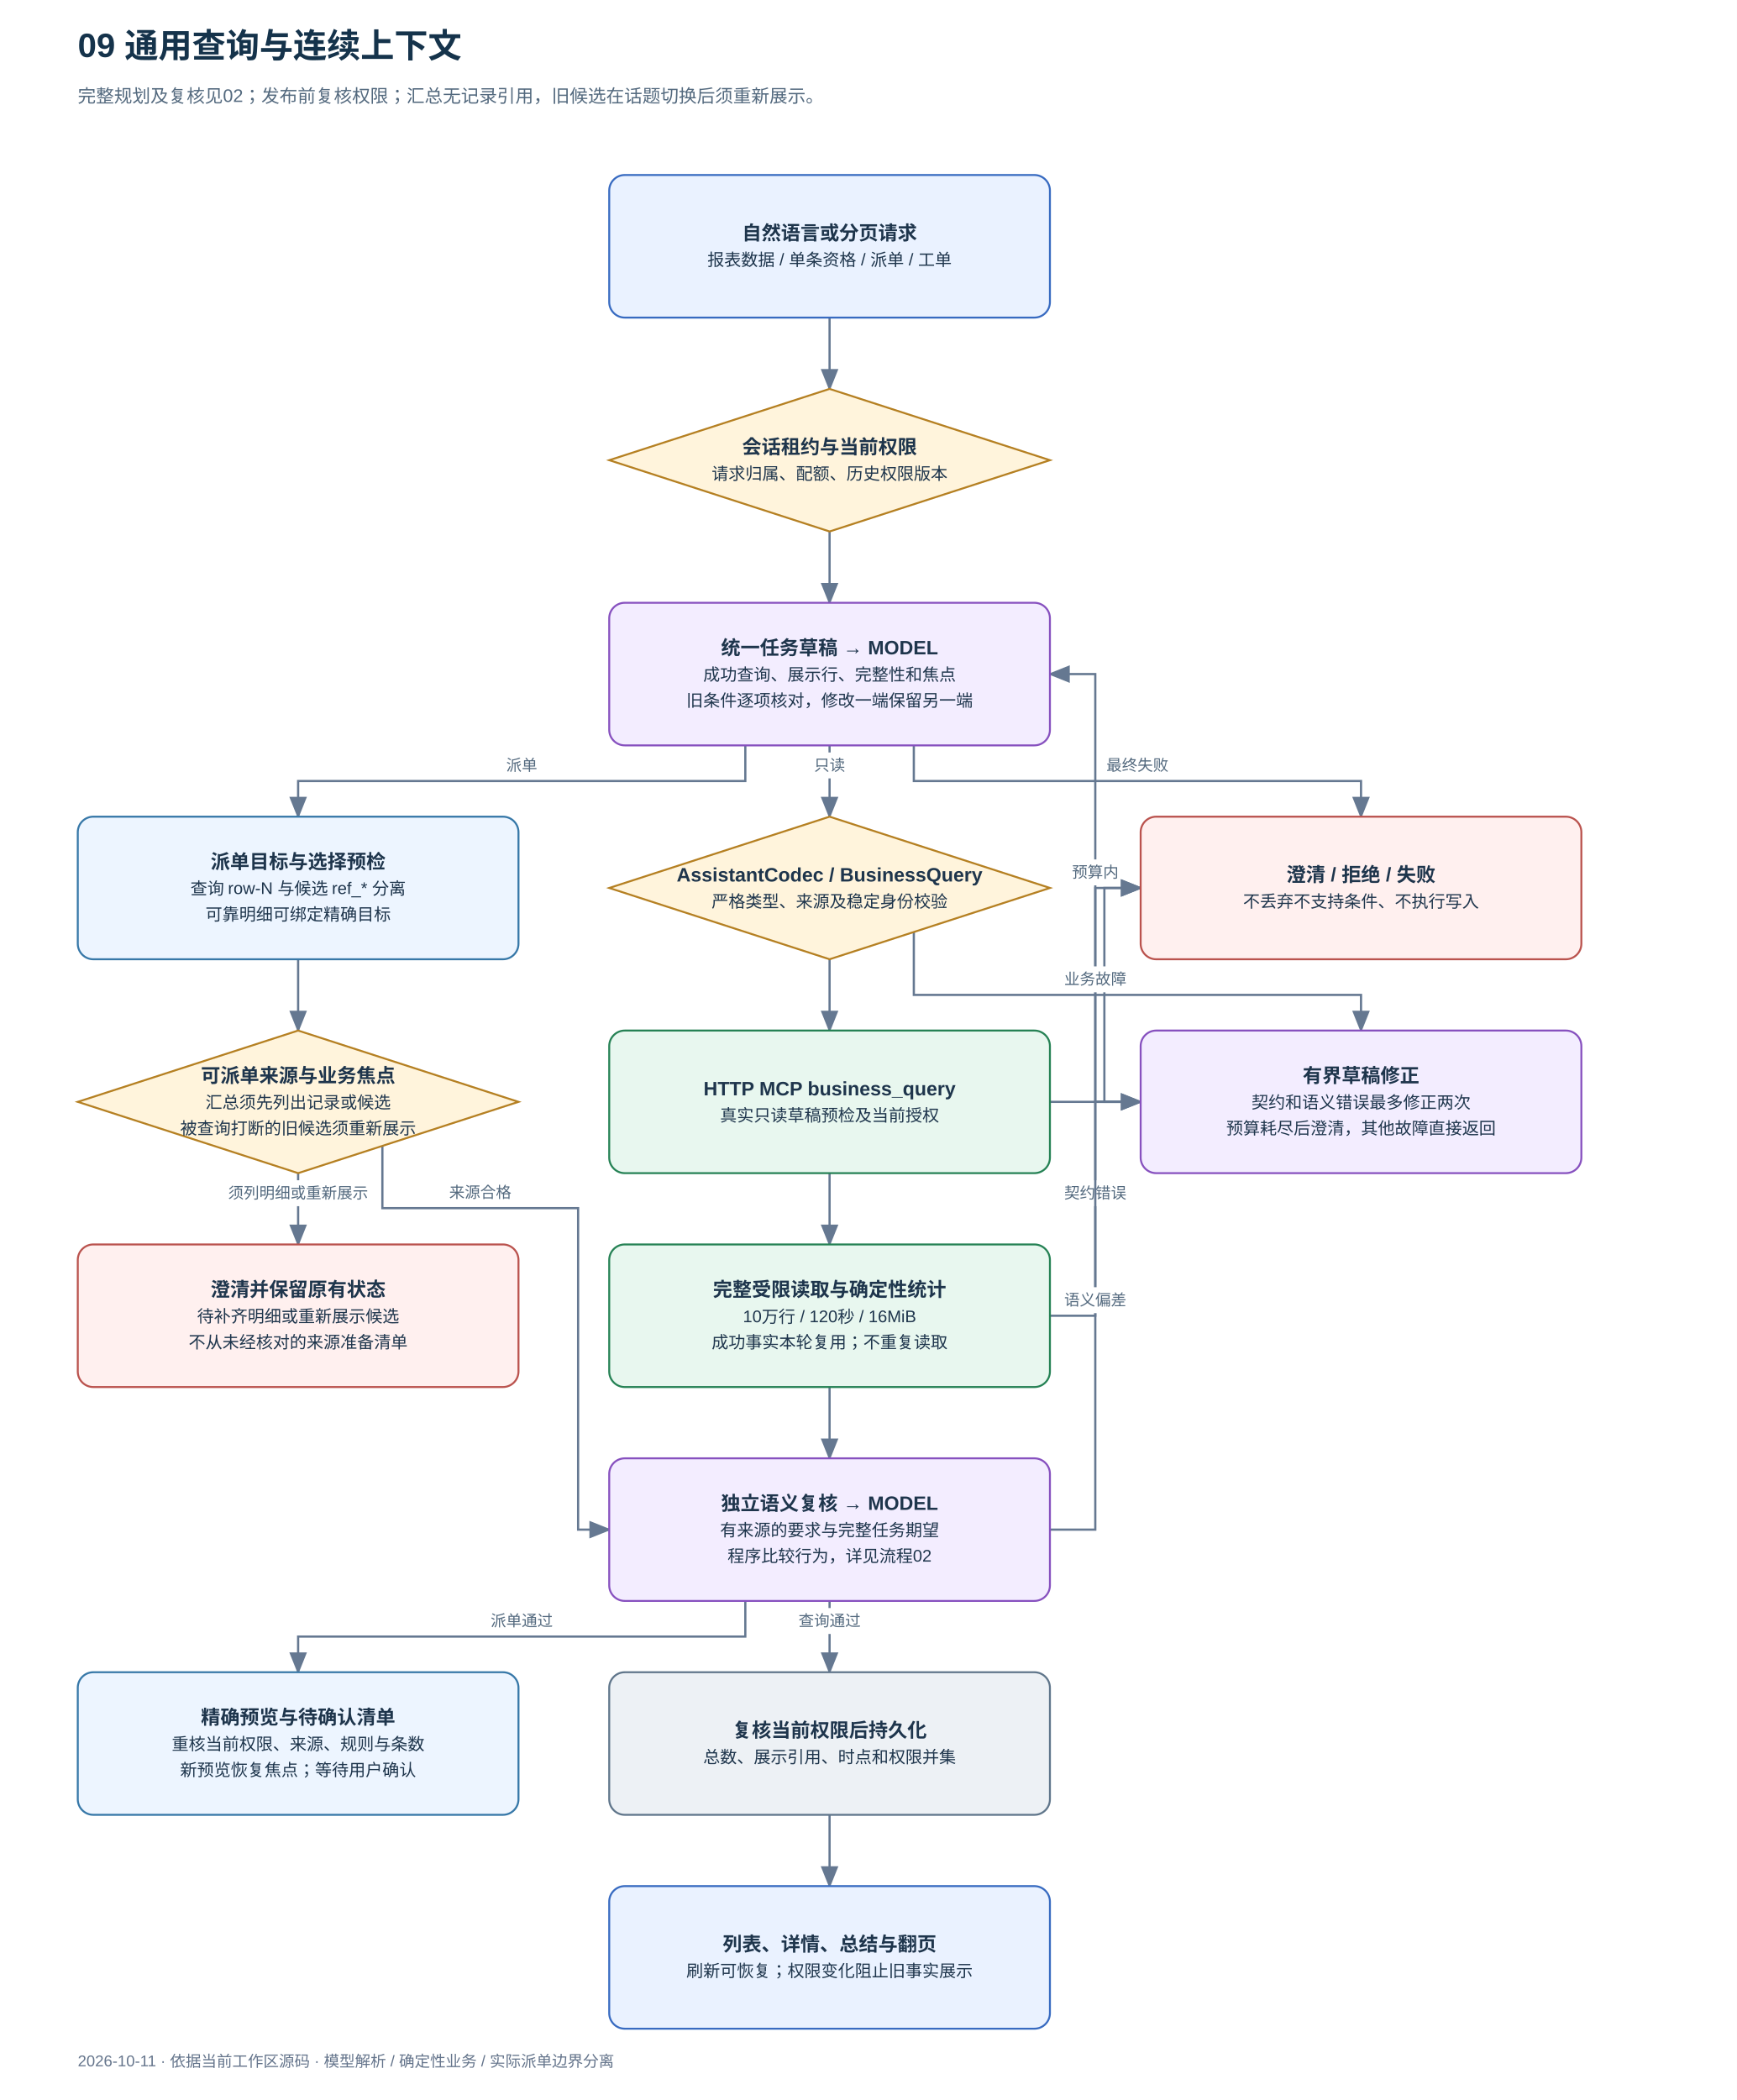
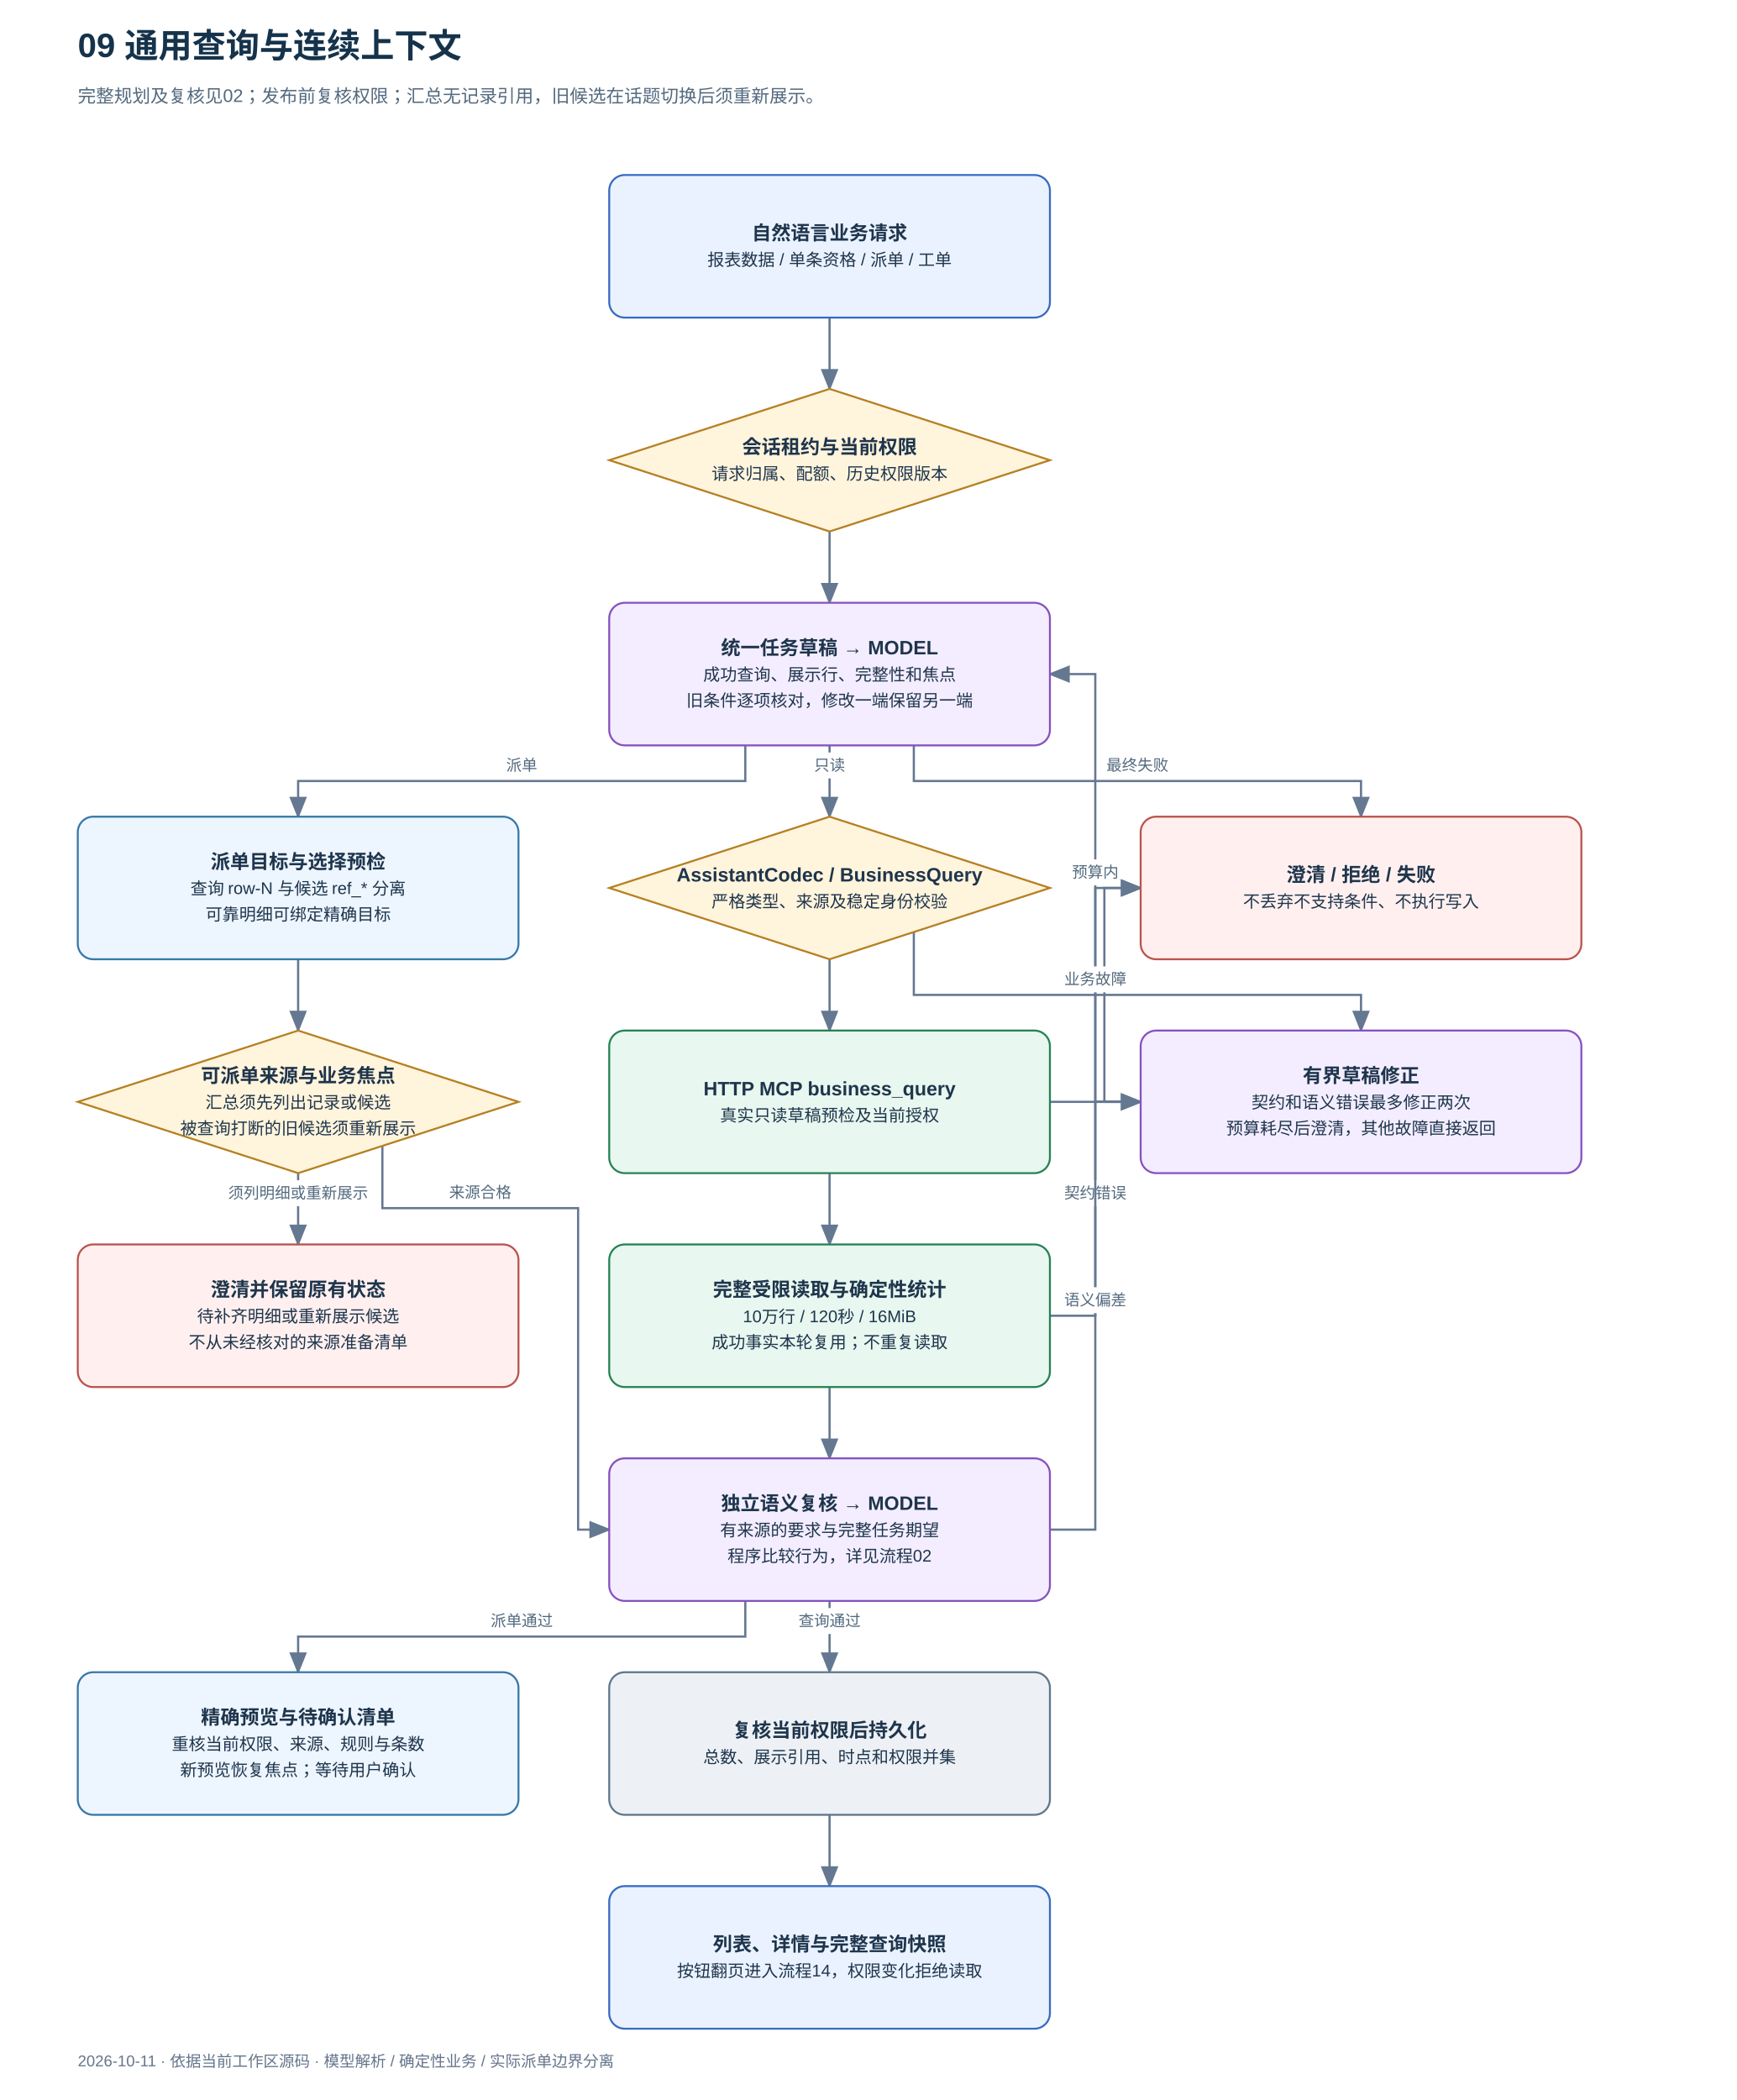
<svg xmlns="http://www.w3.org/2000/svg" width="1340" height="1620" viewBox="0 0 1340 1620" role="img" aria-label="09 通用查询与连续上下文">
  <defs>
    <marker id="arrow8" markerWidth="10" markerHeight="8" refX="9" refY="4" orient="auto">
      <path d="M0,0 L10,4 L0,8 Z" fill="#657891" />
    </marker>
  </defs>
  <rect width="100%" height="100%" fill="#fff" />
  <g font-family="Microsoft YaHei,PingFang SC,Arial,sans-serif">
    <text x="60" y="44" font-size="26" font-weight="700" fill="#15334b">09 通用查询与连续上下文</text>
    <text x="60" y="79" font-size="14" fill="#53697e">完整规划及复核见02；发布前复核权限；汇总无记录引用，旧候选在话题切换后须重新展示。</text>
    <path d="M640,245 L640,300" fill="none" stroke="#657891" stroke-width="1.7" marker-end="url(#arrow8)" />
    <path d="M640,410 L640,465" fill="none" stroke="#657891" stroke-width="1.7" marker-end="url(#arrow8)" />
    <path d="M640,575 L640,630" fill="none" stroke="#657891" stroke-width="1.7" marker-end="url(#arrow8)" />
    <rect x="622" y="580.5" width="36" height="20" fill="white" rx="3" />
    <text x="640" y="594.5" font-size="12" text-anchor="middle" fill="#53697e">只读</text>
    <path d="M575,575 L575,602.5 L230,602.5 L230,630" fill="none" stroke="#657891" stroke-width="1.7" marker-end="url(#arrow8)" />
    <rect x="384.5" y="580.5" width="36" height="20" fill="white" rx="3" />
    <text x="402.5" y="594.5" font-size="12" text-anchor="middle" fill="#53697e">派单</text>
    <path d="M705,575 L705,602.5 L1050,602.5 L1050,630" fill="none" stroke="#657891" stroke-width="1.7" marker-end="url(#arrow8)" />
    <rect x="846.5" y="580.5" width="62" height="20" fill="white" rx="3" />
    <text x="877.5" y="594.5" font-size="12" text-anchor="middle" fill="#53697e">最终失败</text>
    <path d="M640,740 L640,795" fill="none" stroke="#657891" stroke-width="1.7" marker-end="url(#arrow8)" />
    <path d="M640,905 L640,960" fill="none" stroke="#657891" stroke-width="1.7" marker-end="url(#arrow8)" />
    <path d="M640,1400 L640,1455" fill="none" stroke="#657891" stroke-width="1.7" marker-end="url(#arrow8)" />
    <path d="M705,718.971 L705,767.5 L1050,767.5 L1050,795" fill="none" stroke="#657891" stroke-width="1.7" marker-end="url(#arrow8)" />
    <path d="M810,1015 L845,1015 L845,850 L880,850" fill="none" stroke="#657891" stroke-width="1.7" marker-end="url(#arrow8)" />
    <rect x="814" y="910.5" width="62" height="20" fill="white" rx="3" />
    <text x="845" y="924.5" font-size="12" text-anchor="middle" fill="#53697e">契约错误</text>
    <path d="M880,850 L845,850 L845,520 L810,520" fill="none" stroke="#657891" stroke-width="1.7" marker-end="url(#arrow8)" />
    <rect x="820.5" y="663" width="49" height="20" fill="white" rx="3" />
    <text x="845" y="677" font-size="12" text-anchor="middle" fill="#53697e">预算内</text>
    <path d="M880,850 L852,850 L852,685 L880,685" fill="none" stroke="#657891" stroke-width="1.7" marker-end="url(#arrow8)" />
    <path d="M640,1070 L640,1125" fill="none" stroke="#657891" stroke-width="1.7" marker-end="url(#arrow8)" />
    <path d="M230,740 L230,795" fill="none" stroke="#657891" stroke-width="1.7" marker-end="url(#arrow8)" />
    <path d="M295,883.971 L295,932 L446,932 L446,1180 L470,1180" fill="none" stroke="#657891" stroke-width="1.7" marker-end="url(#arrow8)" />
    <rect x="339.5" y="910" width="62" height="20" fill="white" rx="3" />
    <text x="370.5" y="924" font-size="12" text-anchor="middle" fill="#53697e">来源合格</text>
    <path d="M230,905 L230,960" fill="none" stroke="#657891" stroke-width="1.7" marker-end="url(#arrow8)" />
    <rect x="166.5" y="910.5" width="127" height="20" fill="white" rx="3" />
    <text x="230" y="924.5" font-size="12" text-anchor="middle" fill="#53697e">须列明细或重新展示</text>
    <path d="M640,1235 L640,1290" fill="none" stroke="#657891" stroke-width="1.7" marker-end="url(#arrow8)" />
    <rect x="609" y="1240.5" width="62" height="20" fill="white" rx="3" />
    <text x="640" y="1254.5" font-size="12" text-anchor="middle" fill="#53697e">查询通过</text>
    <path d="M575,1235 L575,1262.5 L230,1262.5 L230,1290" fill="none" stroke="#657891" stroke-width="1.7" marker-end="url(#arrow8)" />
    <rect x="371.5" y="1240.5" width="62" height="20" fill="white" rx="3" />
    <text x="402.5" y="1254.5" font-size="12" text-anchor="middle" fill="#53697e">派单通过</text>
    <path d="M810,1180 L845,1180 L845,850 L880,850" fill="none" stroke="#657891" stroke-width="1.7" marker-end="url(#arrow8)" />
    <rect x="814" y="993" width="62" height="20" fill="white" rx="3" />
    <text x="845" y="1007" font-size="12" text-anchor="middle" fill="#53697e">语义偏差</text>
    <path d="M810,850 L845,850 L845,685 L880,685" fill="none" stroke="#657891" stroke-width="1.7" marker-end="url(#arrow8)" />
    <rect x="814" y="745.5" width="62" height="20" fill="white" rx="3" />
    <text x="845" y="759.5" font-size="12" text-anchor="middle" fill="#53697e">业务故障</text>
    <rect x="470" y="135" width="340" height="110" rx="12" fill="#eaf2ff" stroke="#386bc1" stroke-width="1.5" />
-     <text x="640" y="185" text-anchor="middle" font-size="15" font-weight="700" fill="#1e354c">自然语言或分页请求</text>
+     <text x="640" y="185" text-anchor="middle" font-size="15" font-weight="700" fill="#1e354c">自然语言业务请求</text>
    <text x="640" y="205" text-anchor="middle" font-size="13" font-weight="400" fill="#1e354c">报表数据 / 单条资格 / 派单 / 工单</text>
    <polygon points="640,300 810,355 640,410 470,355" fill="#fff4dc" stroke="#b58022" stroke-width="1.5" />
    <text x="640" y="350" text-anchor="middle" font-size="15" font-weight="700" fill="#1e354c">会话租约与当前权限</text>
    <text x="640" y="370" text-anchor="middle" font-size="13" font-weight="400" fill="#1e354c">请求归属、配额、历史权限版本</text>
    <rect x="470" y="465" width="340" height="110" rx="12" fill="#f3edff" stroke="#8751bf" stroke-width="1.5" />
    <text x="640" y="505" text-anchor="middle" font-size="15" font-weight="700" fill="#1e354c">统一任务草稿 → MODEL</text>
    <text x="640" y="525" text-anchor="middle" font-size="13" font-weight="400" fill="#1e354c">成功查询、展示行、完整性和焦点</text>
    <text x="640" y="545" text-anchor="middle" font-size="13" font-weight="400" fill="#1e354c">旧条件逐项核对，修改一端保留另一端</text>
    <rect x="60" y="630" width="340" height="110" rx="12" fill="#edf5ff" stroke="#3778a8" stroke-width="1.5" />
    <text x="230" y="670" text-anchor="middle" font-size="15" font-weight="700" fill="#1e354c">派单目标与选择预检</text>
    <text x="230" y="690" text-anchor="middle" font-size="13" font-weight="400" fill="#1e354c">查询 row-N 与候选 ref_* 分离</text>
    <text x="230" y="710" text-anchor="middle" font-size="13" font-weight="400" fill="#1e354c">可靠明细可绑定精确目标</text>
    <polygon points="230,795 400,850 230,905 60,850" fill="#fff4dc" stroke="#b58022" stroke-width="1.5" />
    <text x="230" y="835" text-anchor="middle" font-size="15" font-weight="700" fill="#1e354c">可派单来源与业务焦点</text>
    <text x="230" y="855" text-anchor="middle" font-size="13" font-weight="400" fill="#1e354c">汇总须先列出记录或候选</text>
    <text x="230" y="875" text-anchor="middle" font-size="13" font-weight="400" fill="#1e354c">被查询打断的旧候选须重新展示</text>
    <rect x="60" y="960" width="340" height="110" rx="12" fill="#fff0ef" stroke="#ba534e" stroke-width="1.5" />
    <text x="230" y="1000" text-anchor="middle" font-size="15" font-weight="700" fill="#1e354c">澄清并保留原有状态</text>
    <text x="230" y="1020" text-anchor="middle" font-size="13" font-weight="400" fill="#1e354c">待补齐明细或重新展示候选</text>
    <text x="230" y="1040" text-anchor="middle" font-size="13" font-weight="400" fill="#1e354c">不从未经核对的来源准备清单</text>
    <polygon points="640,630 810,685 640,740 470,685" fill="#fff4dc" stroke="#b58022" stroke-width="1.5" />
    <text x="640" y="680" text-anchor="middle" font-size="15" font-weight="700" fill="#1e354c">AssistantCodec / BusinessQuery</text>
    <text x="640" y="700" text-anchor="middle" font-size="13" font-weight="400" fill="#1e354c">严格类型、来源及稳定身份校验</text>
    <rect x="880" y="630" width="340" height="110" rx="12" fill="#fff0ef" stroke="#ba534e" stroke-width="1.5" />
    <text x="1050" y="680" text-anchor="middle" font-size="15" font-weight="700" fill="#1e354c">澄清 / 拒绝 / 失败</text>
    <text x="1050" y="700" text-anchor="middle" font-size="13" font-weight="400" fill="#1e354c">不丢弃不支持条件、不执行写入</text>
    <rect x="470" y="795" width="340" height="110" rx="12" fill="#e8f7ef" stroke="#268255" stroke-width="1.5" />
    <text x="640" y="845" text-anchor="middle" font-size="15" font-weight="700" fill="#1e354c">HTTP MCP business_query</text>
    <text x="640" y="865" text-anchor="middle" font-size="13" font-weight="400" fill="#1e354c">真实只读草稿预检及当前授权</text>
    <rect x="470" y="960" width="340" height="110" rx="12" fill="#e8f7ef" stroke="#268255" stroke-width="1.5" />
    <text x="640" y="1000" text-anchor="middle" font-size="15" font-weight="700" fill="#1e354c">完整受限读取与确定性统计</text>
    <text x="640" y="1020" text-anchor="middle" font-size="13" font-weight="400" fill="#1e354c">10万行 / 120秒 / 16MiB</text>
    <text x="640" y="1040" text-anchor="middle" font-size="13" font-weight="400" fill="#1e354c">成功事实本轮复用；不重复读取</text>
    <rect x="470" y="1290" width="340" height="110" rx="12" fill="#edf1f5" stroke="#60768b" stroke-width="1.5" />
    <text x="640" y="1340" text-anchor="middle" font-size="15" font-weight="700" fill="#1e354c">复核当前权限后持久化</text>
    <text x="640" y="1360" text-anchor="middle" font-size="13" font-weight="400" fill="#1e354c">总数、展示引用、时点和权限并集</text>
    <rect x="470" y="1455" width="340" height="110" rx="12" fill="#eaf2ff" stroke="#386bc1" stroke-width="1.5" />
-     <text x="640" y="1505" text-anchor="middle" font-size="15" font-weight="700" fill="#1e354c">列表、详情、总结与翻页</text>
-     <text x="640" y="1525" text-anchor="middle" font-size="13" font-weight="400" fill="#1e354c">刷新可恢复；权限变化阻止旧事实展示</text>
+     <text x="640" y="1505" text-anchor="middle" font-size="15" font-weight="700" fill="#1e354c">列表、详情与完整查询快照</text>
+     <text x="640" y="1525" text-anchor="middle" font-size="13" font-weight="400" fill="#1e354c">按钮翻页进入流程14，权限变化拒绝读取</text>
    <rect x="880" y="795" width="340" height="110" rx="12" fill="#f3edff" stroke="#8751bf" stroke-width="1.5" />
    <text x="1050" y="835" text-anchor="middle" font-size="15" font-weight="700" fill="#1e354c">有界草稿修正</text>
    <text x="1050" y="855" text-anchor="middle" font-size="13" font-weight="400" fill="#1e354c">契约和语义错误最多修正两次</text>
    <text x="1050" y="875" text-anchor="middle" font-size="13" font-weight="400" fill="#1e354c">预算耗尽后澄清，其他故障直接返回</text>
    <rect x="470" y="1125" width="340" height="110" rx="12" fill="#f3edff" stroke="#8751bf" stroke-width="1.5" />
    <text x="640" y="1165" text-anchor="middle" font-size="15" font-weight="700" fill="#1e354c">独立语义复核 → MODEL</text>
    <text x="640" y="1185" text-anchor="middle" font-size="13" font-weight="400" fill="#1e354c">有来源的要求与完整任务期望</text>
    <text x="640" y="1205" text-anchor="middle" font-size="13" font-weight="400" fill="#1e354c">程序比较行为，详见流程02</text>
    <rect x="60" y="1290" width="340" height="110" rx="12" fill="#edf5ff" stroke="#3778a8" stroke-width="1.5" />
    <text x="230" y="1330" text-anchor="middle" font-size="15" font-weight="700" fill="#1e354c">精确预览与待确认清单</text>
    <text x="230" y="1350" text-anchor="middle" font-size="13" font-weight="400" fill="#1e354c">重核当前权限、来源、规则与条数</text>
    <text x="230" y="1370" text-anchor="middle" font-size="13" font-weight="400" fill="#1e354c">新预览恢复焦点；等待用户确认</text>
    <text x="60" y="1594" font-size="12" fill="#64748b">2026-10-11 · 依据当前工作区源码 · 模型解析 / 确定性业务 / 实际派单边界分离</text>
  </g>
</svg>
